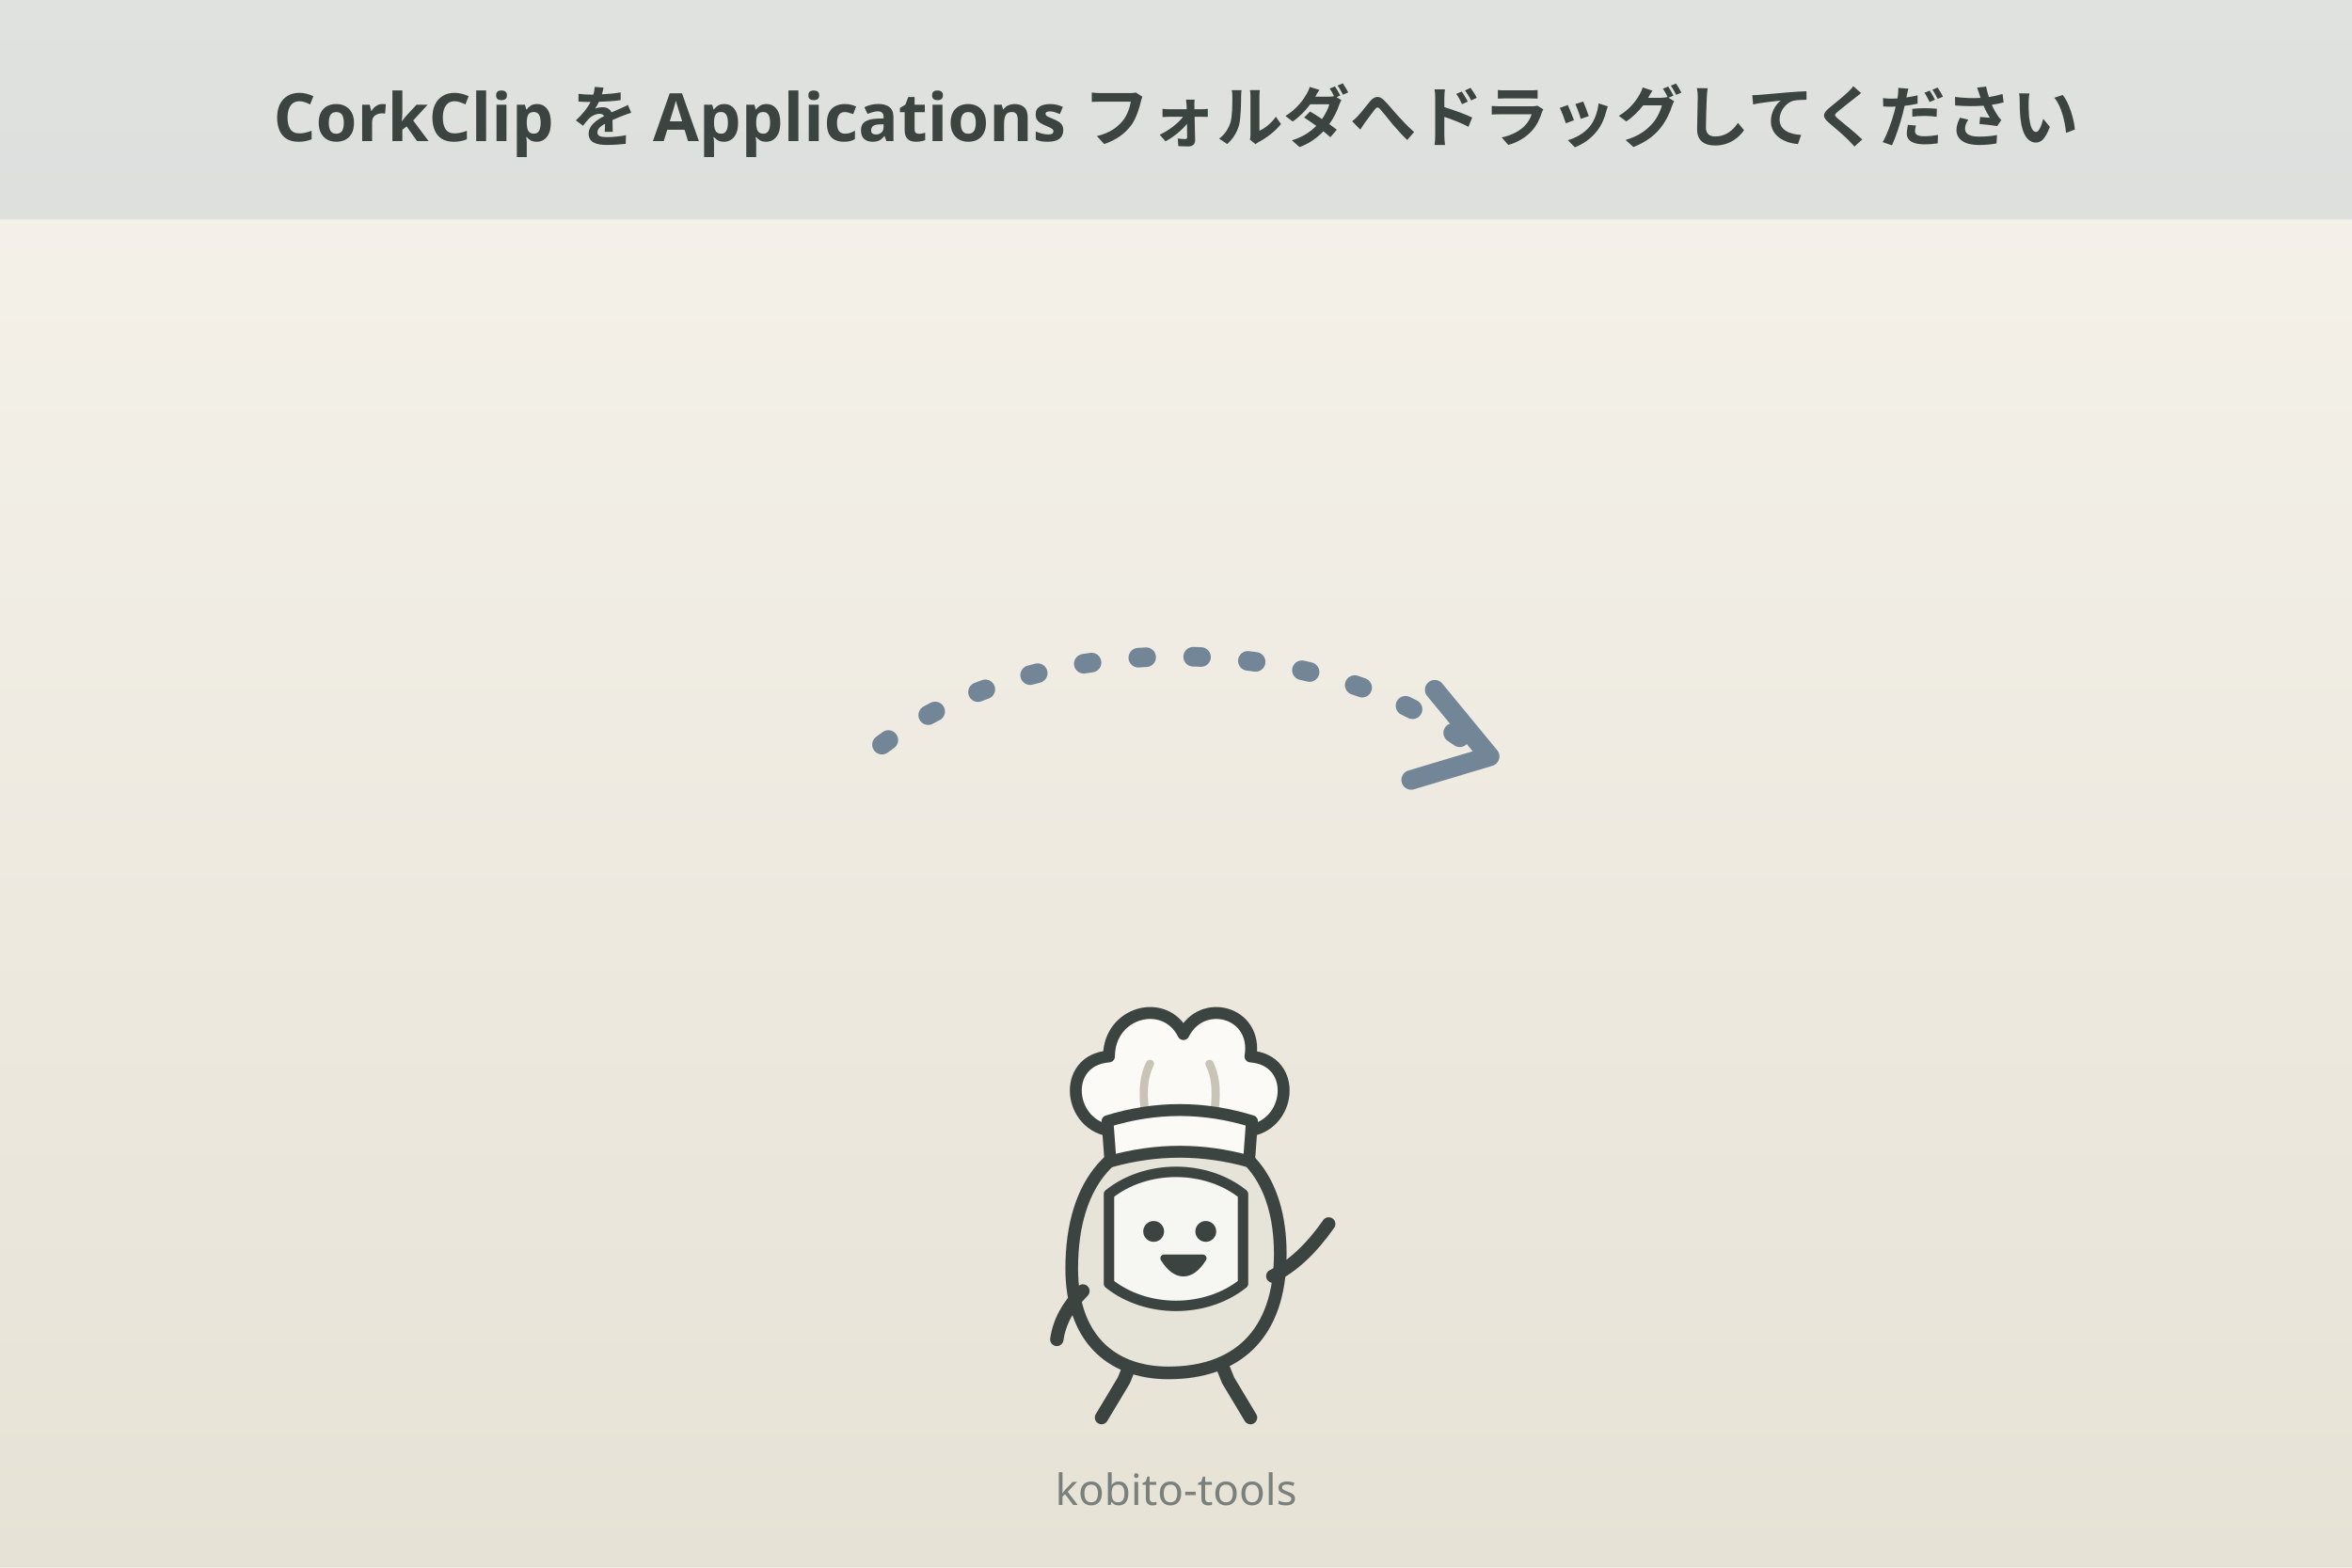
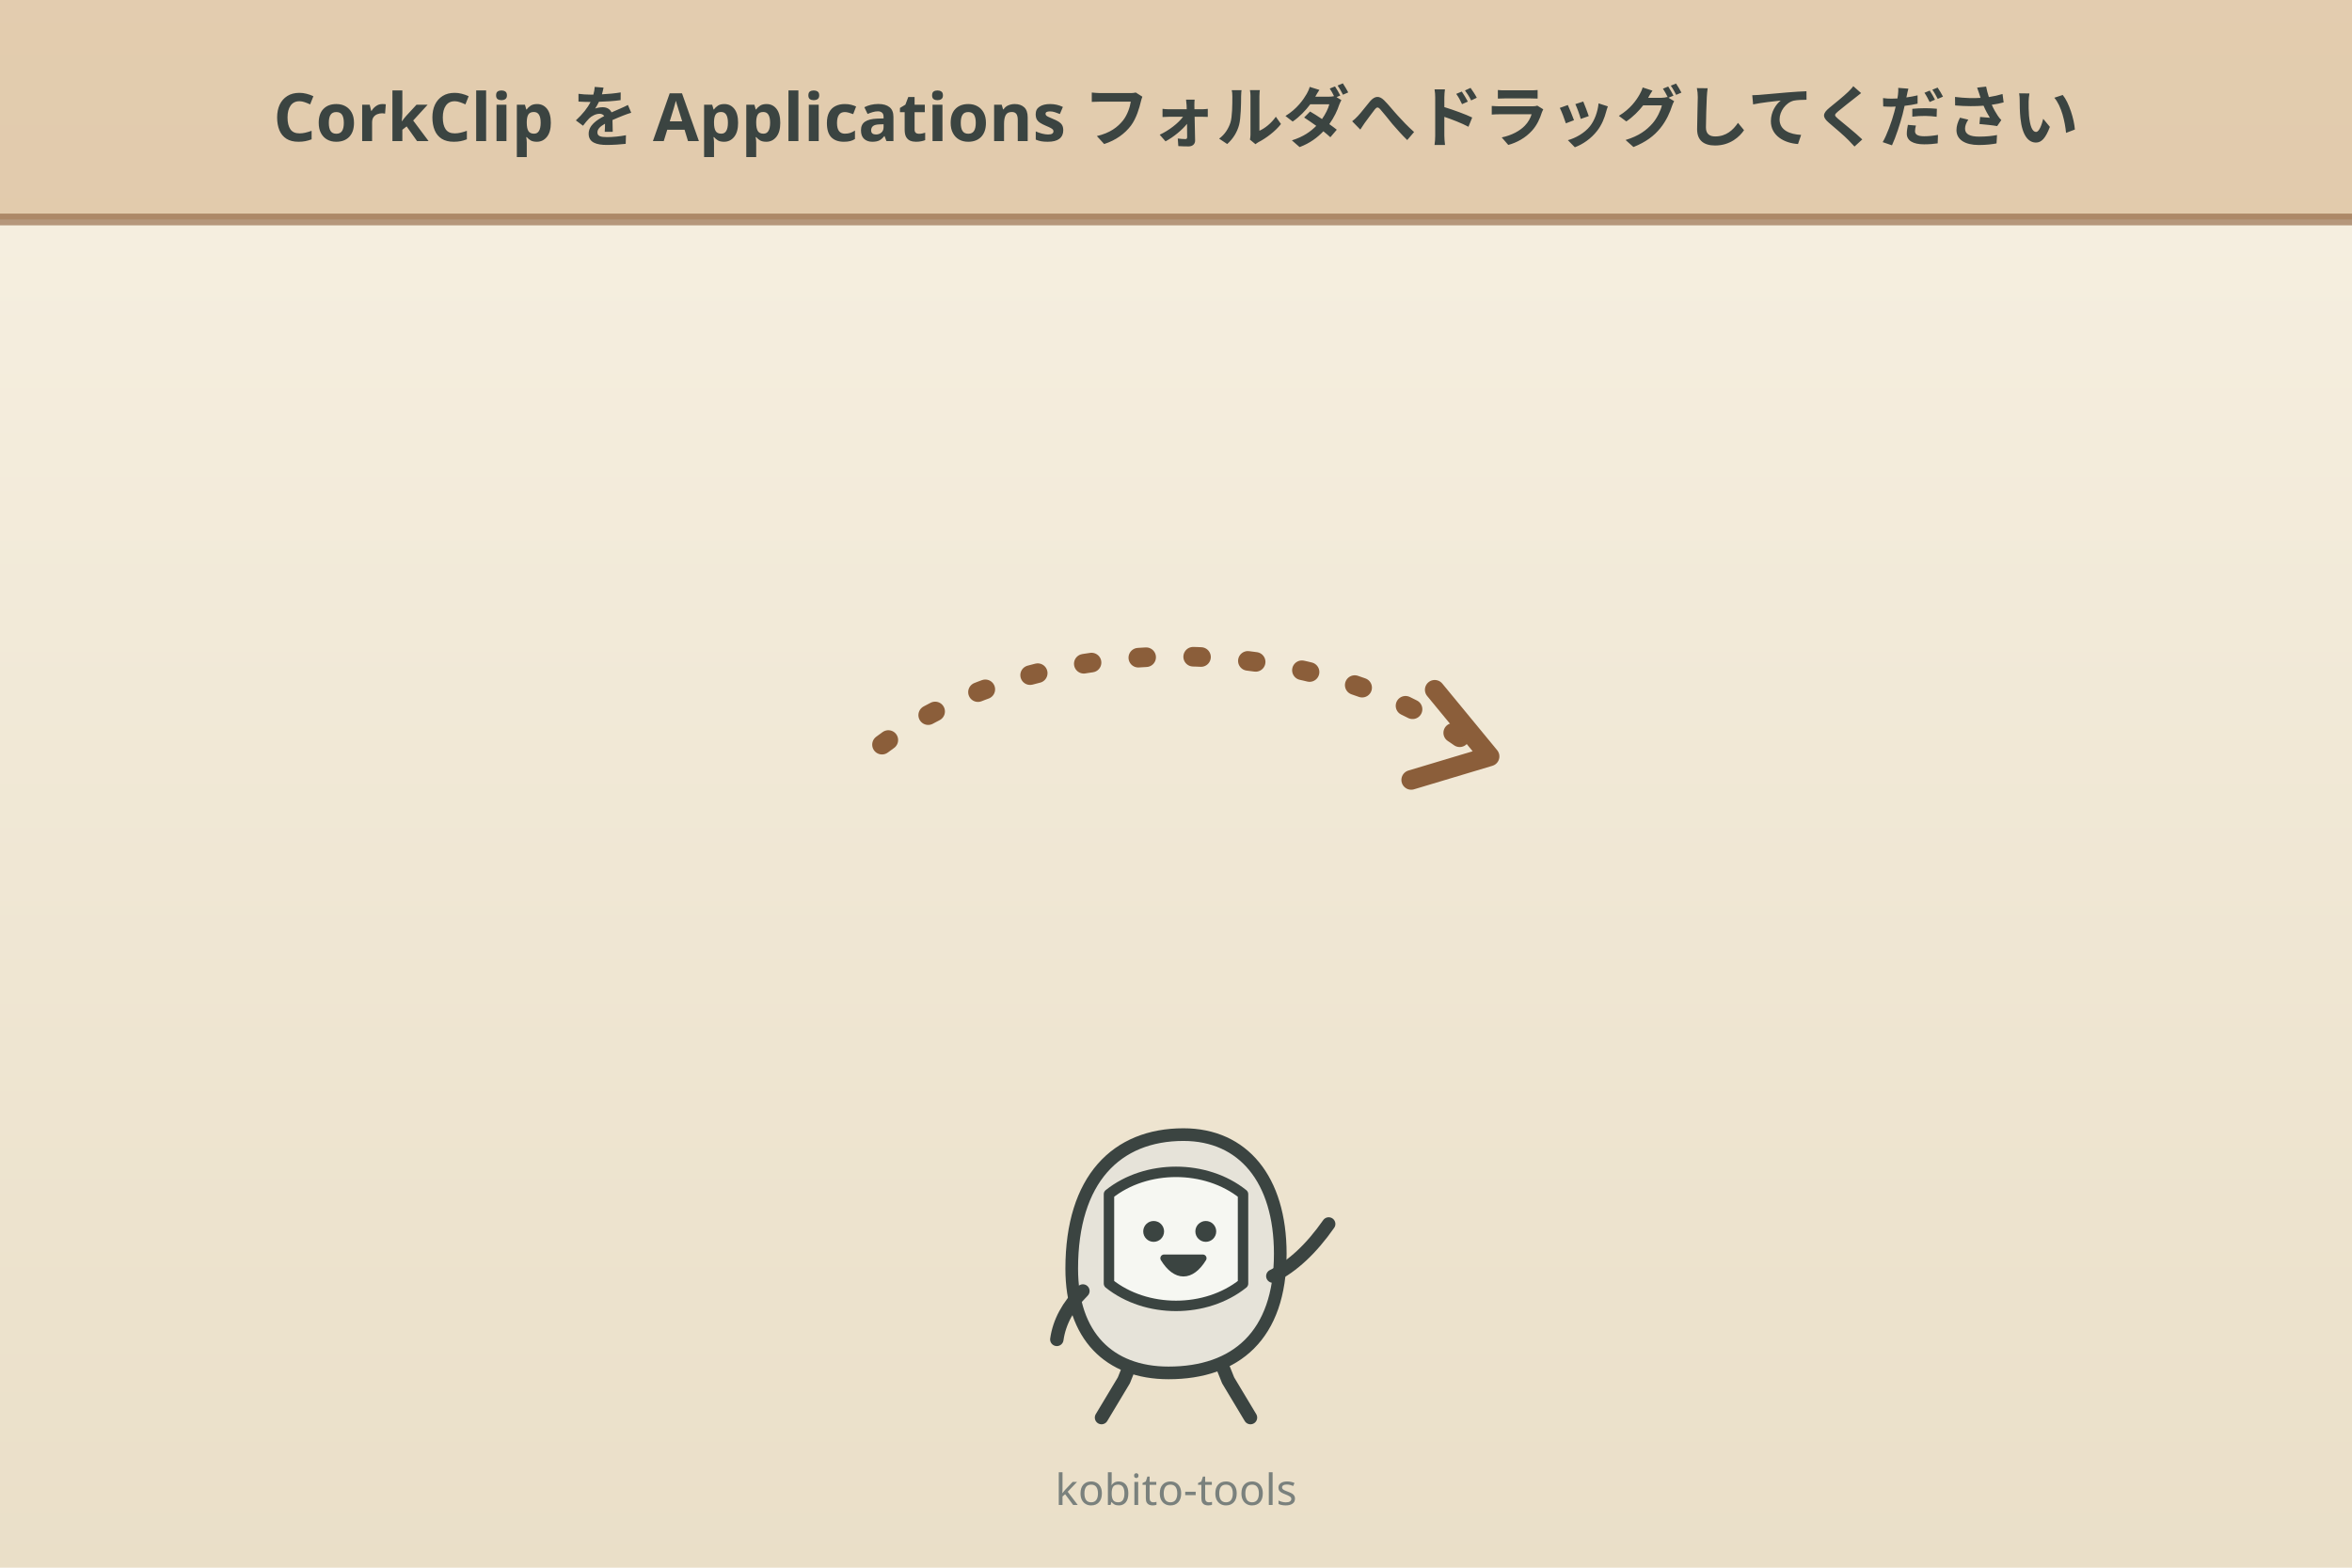
<svg xmlns="http://www.w3.org/2000/svg" width="600" height="400" viewBox="0 0 600 400">
  <defs>
    <linearGradient id="bg" x1="0" y1="0" x2="0" y2="1">
-       <stop offset="0" stop-color="#F6F3EC" />
-       <stop offset="1" stop-color="#E7E2D6" />
+       <stop offset="0" stop-color="#F7F1E3" />
+       <stop offset="1" stop-color="#EADFC8" />
    </linearGradient>
  </defs>
  <rect width="600" height="400" fill="url(#bg)" />
-   <path d="M0 0 H600 V56 H0 Z" fill="#8FA2B3" opacity=".22" />
+   <path d="M0 0 H600 V56 H0 Z" fill="#C9A06F" opacity=".45" />
+   <path d="M0 56 H600" stroke="#8B5E3A" stroke-width="3" opacity=".6" />
  <text x="300" y="36" text-anchor="middle" font-family="Hiragino Sans, Hiragino Kaku Gothic ProN, sans-serif" font-size="17" font-weight="600" fill="#3B4441">CorkClip を Applications フォルダへドラッグしてください</text>
-   <path d="M225 190 C265 160 335 160 375 190" fill="none" stroke="#728698" stroke-width="5" stroke-linecap="round" stroke-dasharray="2 12" />
-   <path d="M366 176 L380 193 L360 199" fill="none" stroke="#728698" stroke-width="5" stroke-linecap="round" stroke-linejoin="round" />
+   <path d="M225 190 C265 160 335 160 375 190" fill="none" stroke="#8B5E3A" stroke-width="5" stroke-linecap="round" stroke-dasharray="2 12" />
+   <path d="M366 176 L380 193 L360 199" fill="none" stroke="#8B5E3A" stroke-width="5" stroke-linecap="round" stroke-linejoin="round" />
  <g transform="translate(254.4 280) scale(1.9)" stroke-linecap="round" stroke-linejoin="round">
    <g fill="none" stroke="#3B4441" stroke-width="1.8">
      <path d="M19 33 l-2 5 l-3 5" />
      <path d="M29 33 l2 5 l3 5" />
    </g>
    <path d="M10 23C10 11 16 5 25 5c8 0 13 6 13 16 0 11-6 16-15 16-8 0-13-5-13-14Z" fill="#E6E3D9" stroke="#3B4441" stroke-width="1.7" />
    <path d="M15 13c5-4 13-4 18 0v12c-5 4-13 4-18 0Z" fill="#F6F7F2" stroke="#3B4441" stroke-width="1.4" />
    <circle cx="21" cy="18" r="1.4" fill="#3B4441" />
    <circle cx="28" cy="18" r="1.4" fill="#3B4441" />
    <path d="M22.4 21.6c1.6 2.6 3.6 2.6 5.2 0Z" fill="#3B4441" stroke="#3B4441" stroke-width="1" stroke-linejoin="round" />
    <g fill="none" stroke="#3B4441" stroke-width="1.8">
      <path d="M37 24 Q41 22 44.5 17" />
      <path d="M11.5 26 Q8.5 29 8 32.5" />
    </g>
-     <path d="M15.5 4.5 C9.5 4 8.5 -5 15 -5.5 C15 -11.5 22.5 -13.5 25 -8.5 C27.5 -13.5 35 -11.5 34 -5.5 C40.5 -5 39.5 4 33.5 4.5 Z" fill="#FBFAF6" stroke="#3B4441" stroke-width="1.6" />
-     <g fill="none" stroke="#C9C4B6" stroke-width="1.1">
-       <path d="M20 3 C19.5 0 19.5 -2.5 20.5 -4.5" />
-       <path d="M29 3 C29.5 0 29.5 -2.5 28.5 -4.5" />
-     </g>
-     <path d="M14.8 3.2 Q24.5 0.2 34.2 3.2 L33.8 8.6 Q24.5 6 15.2 8.6 Z" fill="#FBFAF6" stroke="#3B4441" stroke-width="1.6" />
  </g>
  <text x="300" y="384" text-anchor="middle" font-family="Hiragino Sans, sans-serif" font-size="11" fill="#7A817D">kobito-tools</text>
</svg>
